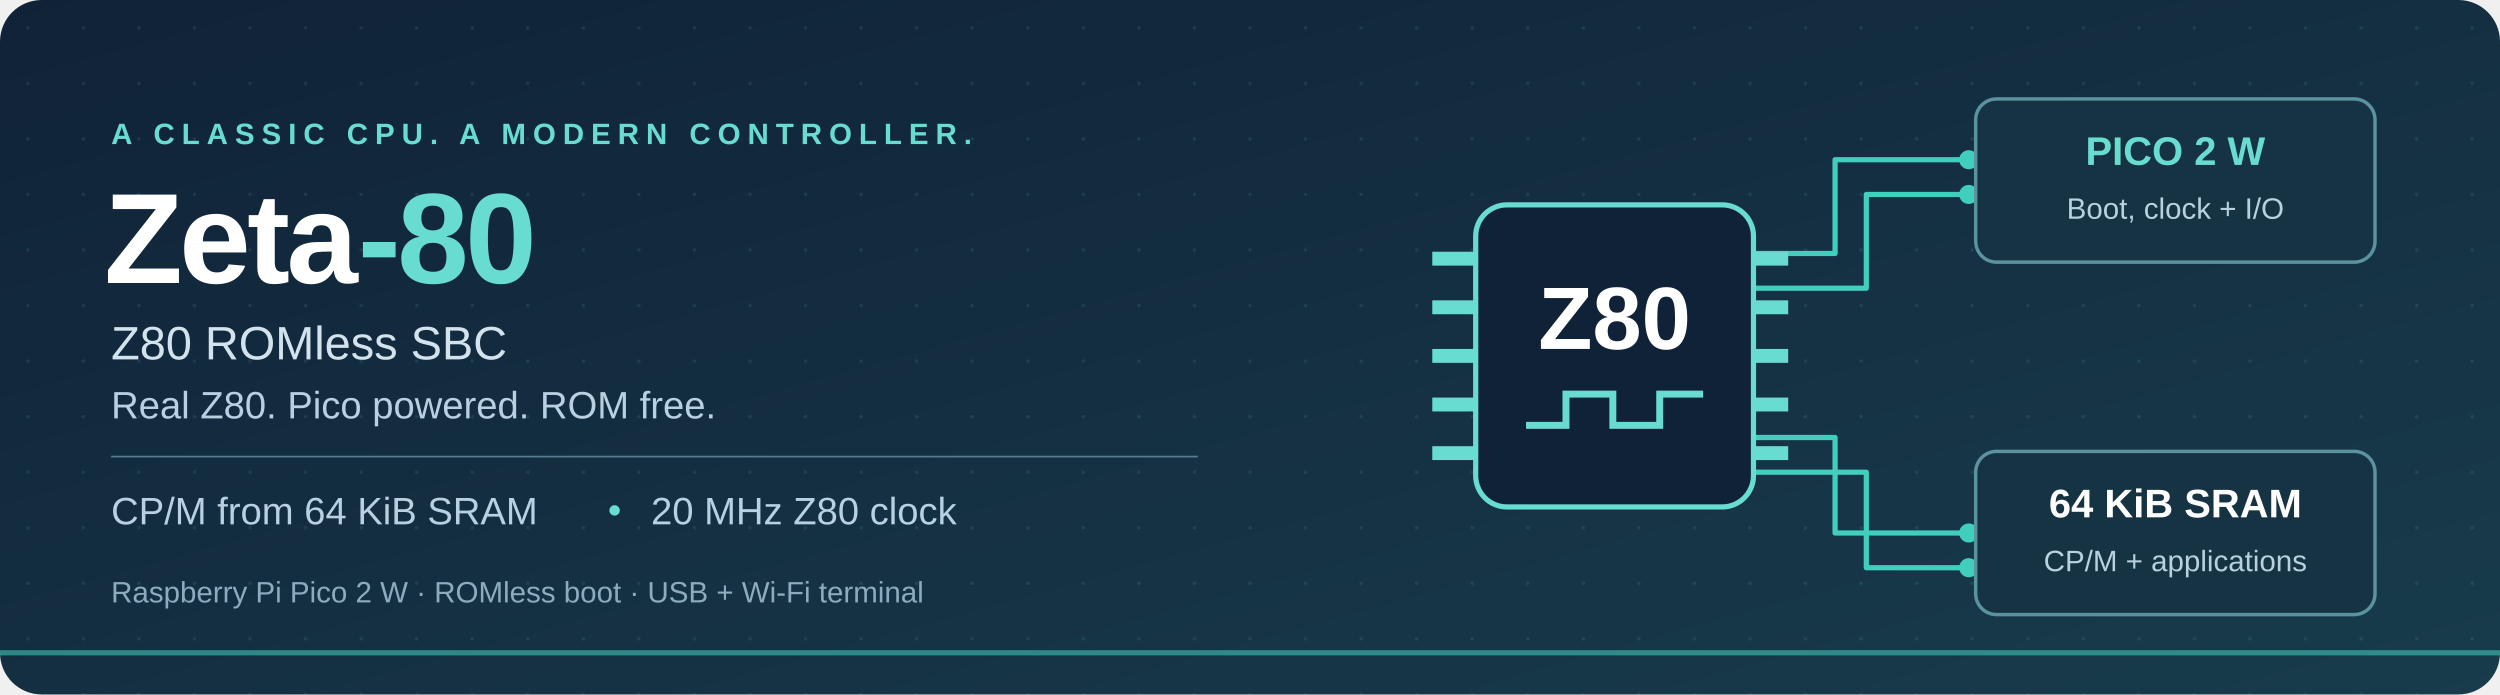
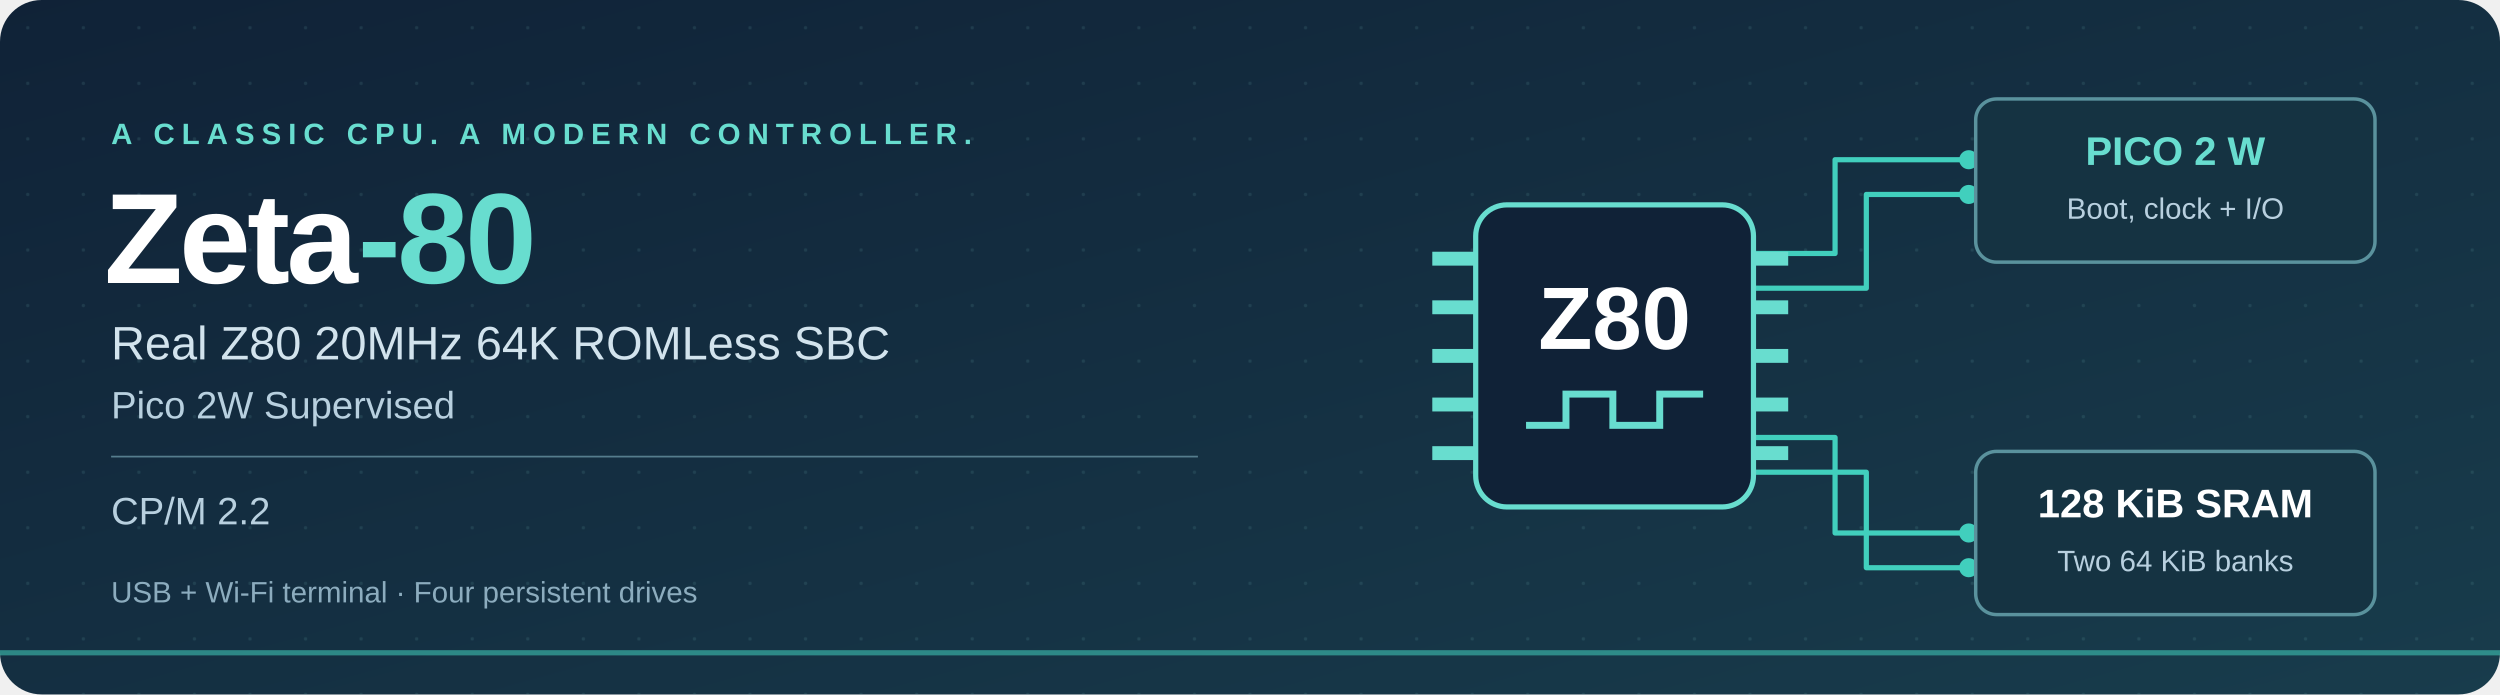
<svg xmlns="http://www.w3.org/2000/svg" width="1440" height="400" viewBox="0 0 1440 400" role="img" aria-labelledby="title description">
  <defs>
    <linearGradient id="background" x2="1" y2="1">
      <stop stop-color="#102237" />
      <stop offset="1" stop-color="#183c4c" />
    </linearGradient>
    <pattern id="grid" width="32" height="32" patternUnits="userSpaceOnUse">
      <circle cx="16" cy="16" r="1" fill="#75bdb9" opacity=".13" />
    </pattern>
  </defs>
  <rect width="1440" height="400" rx="24" fill="url(#background)" />
  <rect width="1440" height="400" rx="24" fill="url(#grid)" />
  <path d="M0 376h1440" stroke="#41cfbd" stroke-width="3" opacity=".55" />
  <g font-family="Arial, Helvetica, sans-serif">
    <text x="64" y="83" fill="#68ddcf" font-size="17" font-weight="700" letter-spacing="4">A CLASSIC CPU. A MODERN CONTROLLER.</text>
    <text x="60" y="163" fill="#ffffff" font-size="74" font-weight="700" letter-spacing="-2">Zeta<tspan fill="#68ddcf">-80</tspan>
    </text>
-     <text x="64" y="207" fill="#d2e3ed" font-size="27">Z80 ROMless SBC</text>
-     <text x="64" y="241" fill="#b8d0df" font-size="22">Real Z80. Pico powered. ROM free.</text>
+     <text x="64" y="207" fill="#d2e3ed" font-size="27">Real Z80 20MHz 64K ROMLess SBC</text>
+     <text x="64" y="241" fill="#b8d0df" font-size="22">Pico 2W Supervised</text>
    <path d="M64 263h626" stroke="#557d8d" />
-     <text x="64" y="302" fill="#b8d0df" font-size="22">CP/M from 64 KiB SRAM</text>
-     <circle cx="354" cy="294" r="3" fill="#68ddcf" />
-     <text x="375" y="302" fill="#b8d0df" font-size="22">20 MHz Z80 clock</text>
-     <text x="64" y="347" fill="#8cacbe" font-size="17">Raspberry Pi Pico 2 W · ROMless boot · USB + Wi-Fi terminal</text>
+     <text x="64" y="302" fill="#b8d0df" font-size="22">CP/M 2.2</text>
+     <text x="64" y="347" fill="#8cacbe" font-size="17">USB + Wi-Fi terminal · Four persistent drives</text>
    <g fill="none" stroke="#41cfbd" stroke-width="3" stroke-linejoin="round">
      <path d="M1010 146h47v-54h77M1010 166h65v-54h59M1010 252h47v55h77M1010 272h65v55h59" />
      <circle cx="1134" cy="92" r="4" fill="#41cfbd" />
      <circle cx="1134" cy="112" r="4" fill="#41cfbd" />
      <circle cx="1134" cy="307" r="4" fill="#41cfbd" />
      <circle cx="1134" cy="327" r="4" fill="#41cfbd" />
    </g>
    <g fill="#68ddcf">
      <path d="M825 145h30v8h-30zM825 173h30v8h-30zM825 201h30v8h-30zM825 229h30v8h-30zM825 257h30v8h-30zM1000 145h30v8h-30zM1000 173h30v8h-30zM1000 201h30v8h-30zM1000 229h30v8h-30zM1000 257h30v8h-30z" />
    </g>
    <rect x="850" y="118" width="160" height="174" rx="18" fill="#102237" stroke="#68ddcf" stroke-width="3" />
    <text x="930" y="201" fill="#fff" text-anchor="middle" font-size="51" font-weight="700">Z80</text>
    <path d="M879 245h23v-18h27v18h27v-18h25" fill="none" stroke="#68ddcf" stroke-width="4" />
    <rect x="1138" y="57" width="230" height="94" rx="12" fill="#153342" stroke="#5a929d" stroke-width="2" />
    <text x="1253" y="95" fill="#68ddcf" text-anchor="middle" font-size="23" font-weight="700">PICO 2 W</text>
    <text x="1253" y="126" fill="#b8d0df" text-anchor="middle" font-size="17">Boot, clock + I/O</text>
    <rect x="1138" y="260" width="230" height="94" rx="12" fill="#153342" stroke="#5a929d" stroke-width="2" />
-     <text x="1253" y="298" fill="#fff" text-anchor="middle" font-size="23" font-weight="700">64 KiB SRAM</text>
-     <text x="1253" y="329" fill="#b8d0df" text-anchor="middle" font-size="17">CP/M + applications</text>
+     <text x="1253" y="298" fill="#fff" text-anchor="middle" font-size="23" font-weight="700">128 KiB SRAM</text>
+     <text x="1253" y="329" fill="#b8d0df" text-anchor="middle" font-size="17">Two 64 KiB banks</text>
  </g>
</svg>
